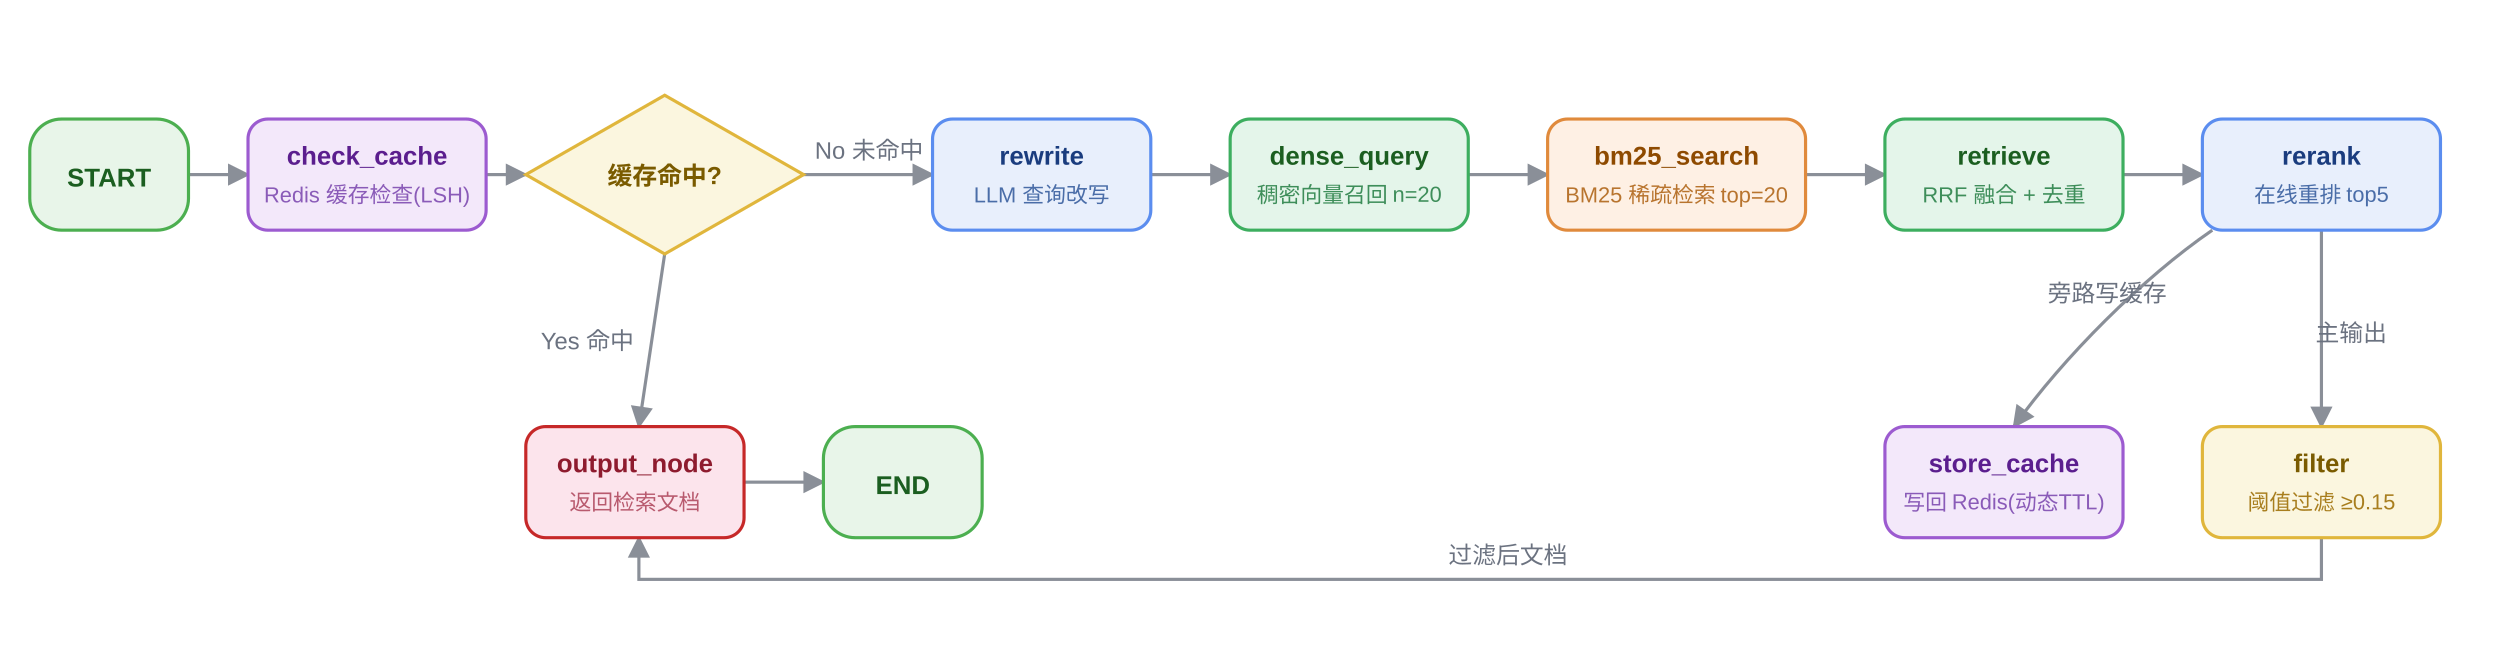
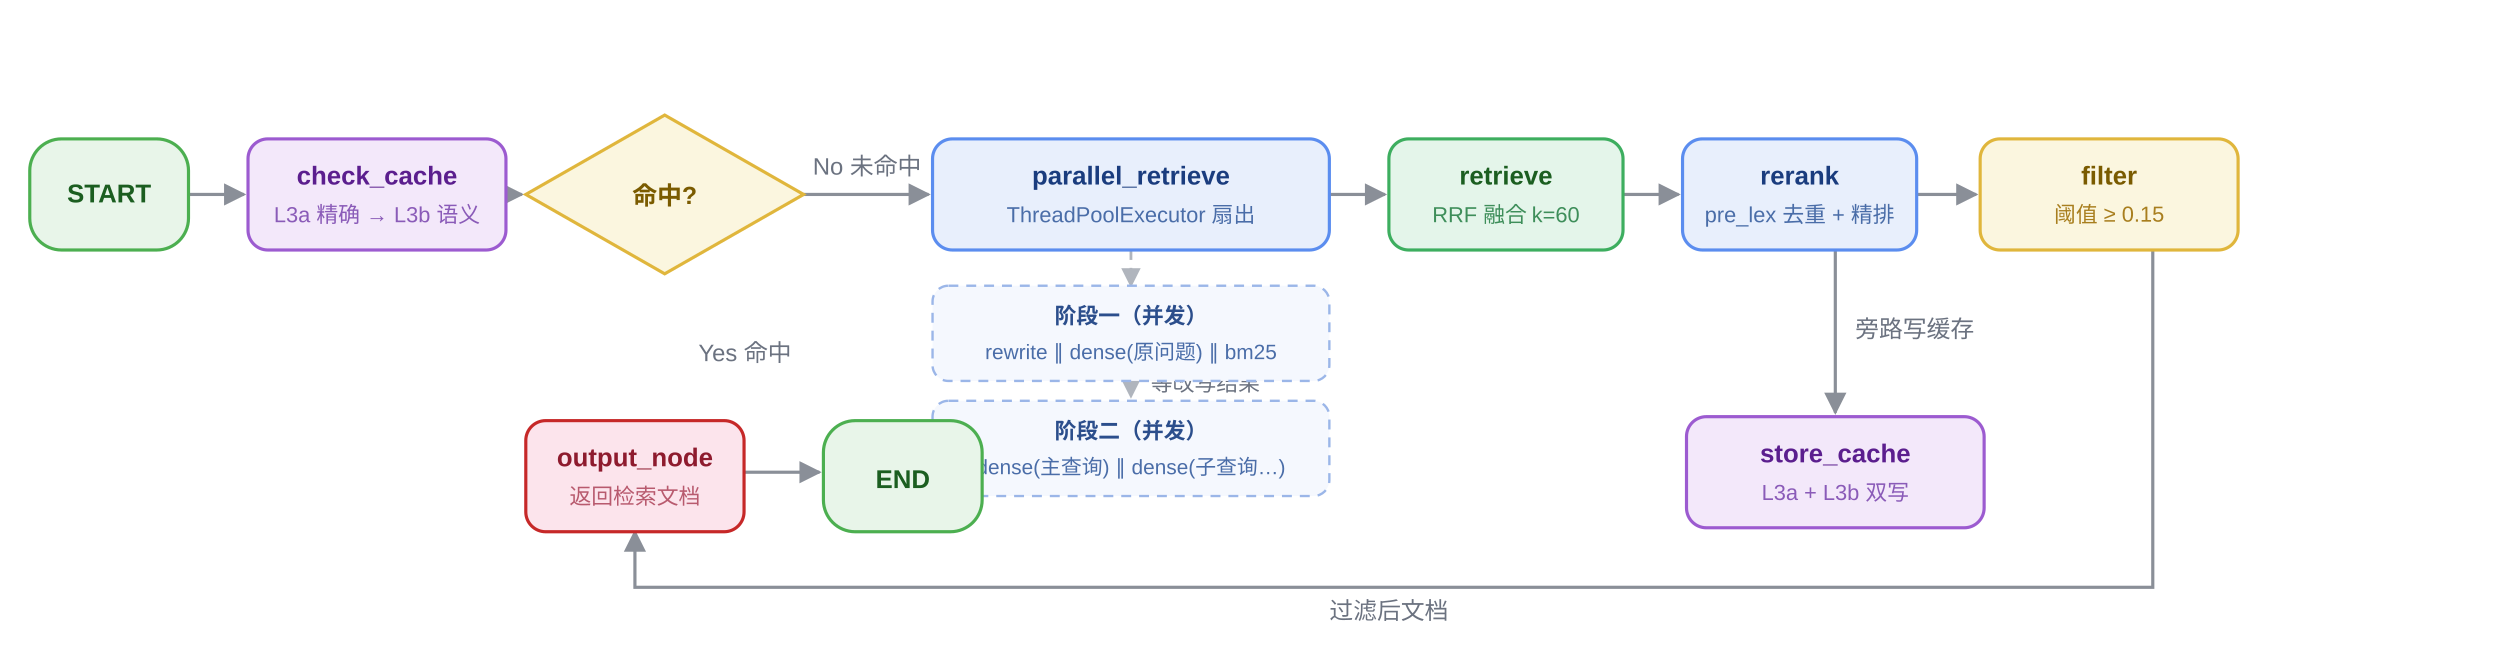
<svg xmlns="http://www.w3.org/2000/svg" viewBox="0 0 1260 330" width="1260" height="330" font-family="Arial, 'PingFang SC', sans-serif">
  <defs>
    <marker id="arr2" viewBox="0 0 10 10" refX="9" refY="5" markerWidth="7" markerHeight="7" orient="auto-start-reverse">
      <path d="M0,0 L10,5 L0,10 z" fill="#8A8F98" />
    </marker>
+     <marker id="arr2d" viewBox="0 0 10 10" refX="9" refY="5" markerWidth="7" markerHeight="7" orient="auto-start-reverse">
+       <path d="M0,0 L10,5 L0,10 z" fill="#B0B5BD" />
+     </marker>
  </defs>
  <g fill="none" stroke="#8A8F98" stroke-width="1.6" marker-end="url(#arr2)">
-     <line x1="95" y1="88" x2="125" y2="88" />
-     <line x1="245" y1="88" x2="265" y2="88" />
-     <line x1="405" y1="88" x2="470" y2="88" />
-     <line x1="580" y1="88" x2="620" y2="88" />
-     <line x1="740" y1="88" x2="780" y2="88" />
-     <line x1="910" y1="88" x2="950" y2="88" />
-     <line x1="1070" y1="88" x2="1110" y2="88" />
-     <line x1="1170" y1="116" x2="1170" y2="215" />
-     <path d="M1115,116 C1080,140 1040,180 1015,215" />
-     <line x1="335" y1="128" x2="322" y2="215" />
-     <path d="M1170,271 V292 H322 V271" />
-     <line x1="375" y1="243" x2="415" y2="243" />
+     <line x1="95" y1="98" x2="123" y2="98" />
+     <line x1="257" y1="98" x2="263" y2="98" />
+     <line x1="405" y1="98" x2="468" y2="98" />
+     <line x1="670" y1="98" x2="698" y2="98" />
+     <line x1="818" y1="98" x2="846" y2="98" />
+     <line x1="966" y1="98" x2="996" y2="98" />
+     <line x1="925" y1="126" x2="925" y2="208" />
+     <line x1="375" y1="238" x2="413" y2="238" />
+     <path d="M1085,126 V296 H320 V268" />
  </g>
-   <g font-size="12" fill="#6B7280" text-anchor="middle">
-     <text x="438" y="80">No 未命中</text>
-     <text x="1185" y="172">主输出</text>
-     <text x="1062" y="152">旁路写缓存</text>
-     <text x="296" y="176">Yes 命中</text>
-     <text x="760" y="284">过滤后文档</text>
+   <g fill="none" stroke="#B0B5BD" stroke-width="1.4" stroke-dasharray="5 4" marker-end="url(#arr2d)">
+     <line x1="570" y1="126" x2="570" y2="144" />
+     <line x1="570" y1="192" x2="570" y2="200" />
+   </g>
+   <g font-size="12" fill="#6B7280">
+     <text x="437" y="88" text-anchor="middle">No 未命中</text>
+     <text x="352" y="182" text-anchor="start">Yes 命中</text>
+     <text x="935" y="170" text-anchor="start">旁路写缓存</text>
+     <text x="700" y="312" text-anchor="middle">过滤后文档</text>
+     <text x="580" y="197" text-anchor="start" font-size="11">等改写结果</text>
  </g>
  <g>
-     <rect x="15" y="60" width="80" height="56" rx="16" fill="#E8F5E9" stroke="#4CAF50" stroke-width="1.6" />
-     <text x="55" y="94" font-size="13" font-weight="600" fill="#1B5E20" text-anchor="middle">START</text>
-     <rect x="125" y="60" width="120" height="56" rx="10" fill="#F3E8FA" stroke="#9C5BD0" stroke-width="1.6" />
-     <text x="185" y="83" font-size="13" font-weight="600" fill="#5B1E8E" text-anchor="middle">check_cache</text>
-     <text x="185" y="102" font-size="11" fill="#8A5BB8" text-anchor="middle">Redis 缓存检查(LSH)</text>
-     <polygon points="335,48 405,88 335,128 265,88" fill="#FBF6DF" stroke="#E0B63C" stroke-width="1.6" />
-     <text x="335" y="93" font-size="12.5" font-weight="600" fill="#7A5B00" text-anchor="middle">缓存命中?</text>
-     <rect x="470" y="60" width="110" height="56" rx="10" fill="#E8EFFC" stroke="#5B8DEF" stroke-width="1.6" />
-     <text x="525" y="83" font-size="13" font-weight="600" fill="#1A3C7E" text-anchor="middle">rewrite</text>
-     <text x="525" y="102" font-size="11" fill="#4A6DA8" text-anchor="middle">LLM 查询改写</text>
-     <rect x="620" y="60" width="120" height="56" rx="10" fill="#E4F5EA" stroke="#3DAE5F" stroke-width="1.6" />
-     <text x="680" y="83" font-size="13" font-weight="600" fill="#1B5E20" text-anchor="middle">dense_query</text>
-     <text x="680" y="102" font-size="11" fill="#3E8E5A" text-anchor="middle">稠密向量召回 n=20</text>
-     <rect x="780" y="60" width="130" height="56" rx="10" fill="#FEF0E4" stroke="#E08A3C" stroke-width="1.6" />
-     <text x="845" y="83" font-size="13" font-weight="600" fill="#8E4A00" text-anchor="middle">bm25_search</text>
-     <text x="845" y="102" font-size="11" fill="#B8742E" text-anchor="middle">BM25 稀疏检索 top=20</text>
-     <rect x="950" y="60" width="120" height="56" rx="10" fill="#E4F5EA" stroke="#3DAE5F" stroke-width="1.6" />
-     <text x="1010" y="83" font-size="13" font-weight="600" fill="#1B5E20" text-anchor="middle">retrieve</text>
-     <text x="1010" y="102" font-size="11" fill="#3E8E5A" text-anchor="middle">RRF 融合 + 去重</text>
-     <rect x="1110" y="60" width="120" height="56" rx="10" fill="#E8EFFC" stroke="#5B8DEF" stroke-width="1.6" />
-     <text x="1170" y="83" font-size="13" font-weight="600" fill="#1A3C7E" text-anchor="middle">rerank</text>
-     <text x="1170" y="102" font-size="11" fill="#4A6DA8" text-anchor="middle">在线重排 top5</text>
+     <rect x="15" y="70" width="80" height="56" rx="16" fill="#E8F5E9" stroke="#4CAF50" stroke-width="1.6" />
+     <text x="55" y="102" font-size="13" font-weight="600" fill="#1B5E20" text-anchor="middle">START</text>
+     <rect x="125" y="70" width="130" height="56" rx="10" fill="#F3E8FA" stroke="#9C5BD0" stroke-width="1.6" />
+     <text x="190" y="93" font-size="13" font-weight="600" fill="#5B1E8E" text-anchor="middle">check_cache</text>
+     <text x="190" y="112" font-size="11" fill="#8A5BB8" text-anchor="middle">L3a 精确 → L3b 语义</text>
+     <polygon points="335,58 405,98 335,138 265,98" fill="#FBF6DF" stroke="#E0B63C" stroke-width="1.6" />
+     <text x="335" y="103" font-size="12.5" font-weight="600" fill="#7A5B00" text-anchor="middle">命中?</text>
+     <rect x="470" y="70" width="200" height="56" rx="10" fill="#E8EFFC" stroke="#5B8DEF" stroke-width="1.6" />
+     <text x="570" y="93" font-size="13" font-weight="600" fill="#1A3C7E" text-anchor="middle">parallel_retrieve</text>
+     <text x="570" y="112" font-size="11" fill="#4A6DA8" text-anchor="middle">ThreadPoolExecutor 扇出</text>
+     <rect x="700" y="70" width="118" height="56" rx="10" fill="#E4F5EA" stroke="#3DAE5F" stroke-width="1.6" />
+     <text x="759" y="93" font-size="13" font-weight="600" fill="#1B5E20" text-anchor="middle">retrieve</text>
+     <text x="759" y="112" font-size="11" fill="#3E8E5A" text-anchor="middle">RRF 融合 k=60</text>
+     <rect x="848" y="70" width="118" height="56" rx="10" fill="#E8EFFC" stroke="#5B8DEF" stroke-width="1.6" />
+     <text x="907" y="93" font-size="13" font-weight="600" fill="#1A3C7E" text-anchor="middle">rerank</text>
+     <text x="907" y="112" font-size="11" fill="#4A6DA8" text-anchor="middle">pre_lex 去重 + 精排</text>
+     <rect x="998" y="70" width="130" height="56" rx="10" fill="#FBF6DF" stroke="#E0B63C" stroke-width="1.6" />
+     <text x="1063" y="93" font-size="13" font-weight="600" fill="#7A5B00" text-anchor="middle">filter</text>
+     <text x="1063" y="112" font-size="11" fill="#A87E1E" text-anchor="middle">阈值 ≥ 0.15</text>
  </g>
+   <rect x="470" y="144" width="200" height="48" rx="8" fill="#F5F8FE" stroke="#9BB6E8" stroke-width="1.2" stroke-dasharray="5 4" />
+   <text x="570" y="163" font-size="11" font-weight="600" fill="#2B4E8C" text-anchor="middle">阶段一（并发）</text>
+   <text x="570" y="181" font-size="10.5" fill="#4A6DA8" text-anchor="middle">rewrite ∥ dense(原问题) ∥ bm25</text>
+   <rect x="470" y="202" width="200" height="48" rx="8" fill="#F5F8FE" stroke="#9BB6E8" stroke-width="1.2" stroke-dasharray="5 4" />
+   <text x="570" y="221" font-size="11" font-weight="600" fill="#2B4E8C" text-anchor="middle">阶段二（并发）</text>
+   <text x="570" y="239" font-size="10.5" fill="#4A6DA8" text-anchor="middle">dense(主查询) ∥ dense(子查询…)</text>
  <g>
-     <rect x="265" y="215" width="110" height="56" rx="10" fill="#FCE4EC" stroke="#C62828" stroke-width="1.6" />
-     <text x="320" y="238" font-size="13" font-weight="600" fill="#8E1B2E" text-anchor="middle">output_node</text>
-     <text x="320" y="257" font-size="11" fill="#B85A6E" text-anchor="middle">返回检索文档</text>
-     <rect x="415" y="215" width="80" height="56" rx="16" fill="#E8F5E9" stroke="#4CAF50" stroke-width="1.6" />
-     <text x="455" y="249" font-size="13" font-weight="600" fill="#1B5E20" text-anchor="middle">END</text>
-     <rect x="950" y="215" width="120" height="56" rx="10" fill="#F3E8FA" stroke="#9C5BD0" stroke-width="1.6" />
-     <text x="1010" y="238" font-size="13" font-weight="600" fill="#5B1E8E" text-anchor="middle">store_cache</text>
-     <text x="1010" y="257" font-size="11" fill="#8A5BB8" text-anchor="middle">写回 Redis(动态TTL)</text>
-     <rect x="1110" y="215" width="120" height="56" rx="10" fill="#FBF6DF" stroke="#E0B63C" stroke-width="1.6" />
-     <text x="1170" y="238" font-size="13" font-weight="600" fill="#7A5B00" text-anchor="middle">filter</text>
-     <text x="1170" y="257" font-size="11" fill="#A87E1E" text-anchor="middle">阈值过滤 ≥0.15</text>
+     <rect x="265" y="212" width="110" height="56" rx="10" fill="#FCE4EC" stroke="#C62828" stroke-width="1.6" />
+     <text x="320" y="235" font-size="13" font-weight="600" fill="#8E1B2E" text-anchor="middle">output_node</text>
+     <text x="320" y="254" font-size="11" fill="#B85A6E" text-anchor="middle">返回检索文档</text>
+     <rect x="415" y="212" width="80" height="56" rx="16" fill="#E8F5E9" stroke="#4CAF50" stroke-width="1.6" />
+     <text x="455" y="246" font-size="13" font-weight="600" fill="#1B5E20" text-anchor="middle">END</text>
+     <rect x="850" y="210" width="150" height="56" rx="10" fill="#F3E8FA" stroke="#9C5BD0" stroke-width="1.6" />
+     <text x="925" y="233" font-size="13" font-weight="600" fill="#5B1E8E" text-anchor="middle">store_cache</text>
+     <text x="925" y="252" font-size="11" fill="#8A5BB8" text-anchor="middle">L3a + L3b 双写</text>
  </g>
</svg>
